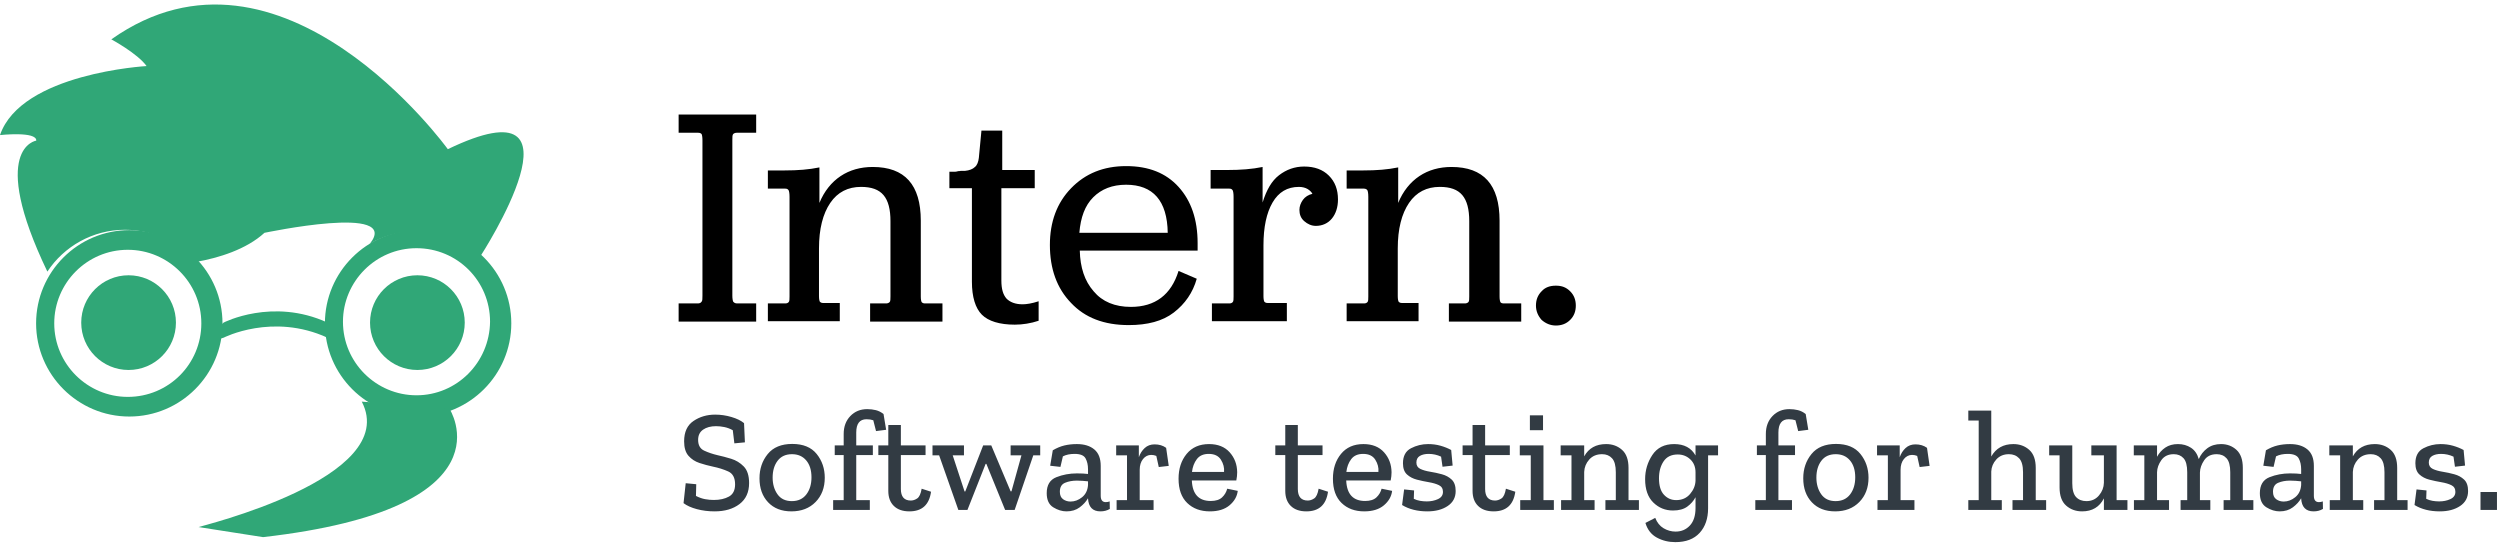
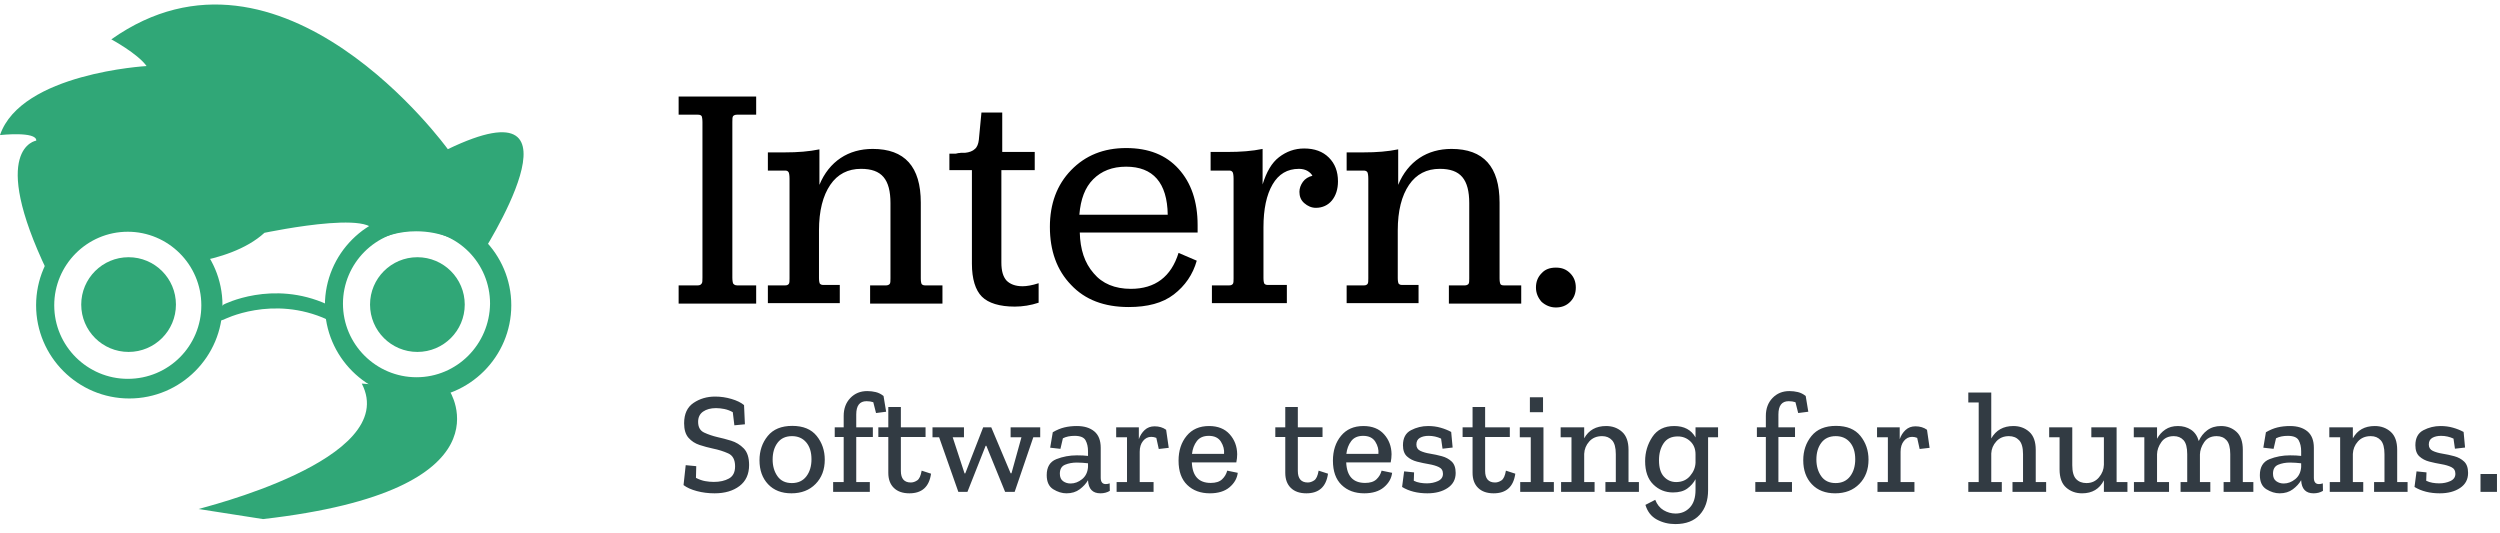
- <svg xmlns="http://www.w3.org/2000/svg" width="277" height="61">
-   <g fill="none" fill-rule="evenodd">
-     <g fill="#30A777" fill-rule="nonzero" transform="translate(0 .5)">
-       <path d="M37.005 35.687l-.726-.447c-6.084-2.791-11.498 0-11.498 0L24 35.91v1.228l.781-.223s5.414-2.791 11.498 0l.949.447-.223-1.675z" />
-       <circle cx="14.247" cy="35.247" r="5.247" />
-       <path d="M40.968 26.522c1.507-.893 3.293-1.395 5.135-1.395 2.679 0 5.079 1.005 6.921 2.679.056 0 .167.056.223.056 0 0 12.837-19.759-3.628-11.833 0 0-18.419-25.507-37.284-12.168 0 0 2.903 1.563 3.907 2.959 0 0-13.898.781-16.242 7.647 0 0 4.075-.447 4.019.614 0 0-5.358.781 1.228 14.512 1.842-2.791 5.023-4.633 8.595-4.633 3.126 0 5.916 1.395 7.814 3.572 2.568-.447 5.637-1.395 7.647-3.237.056 0 15.238-3.237 11.665 1.228z" />
-       <path d="M14.326 25C8.633 25 4 29.633 4 35.326c0 5.693 4.633 10.326 10.326 10.326 5.693 0 10.326-4.633 10.326-10.326C24.651 29.633 20.019 25 14.326 25zm-.167 18.475c-4.465 0-8.149-3.628-8.149-8.149 0-4.465 3.628-8.149 8.149-8.149 4.465 0 8.149 3.628 8.149 8.149 0 4.521-3.628 8.149-8.149 8.149zM46.326 25C40.633 25 36 29.633 36 35.326c0 5.693 4.633 10.326 10.326 10.326 5.693 0 10.326-4.633 10.326-10.326C56.651 29.633 52.019 25 46.326 25zm-.177 18.298c-4.465 0-8.149-3.628-8.149-8.149C38 30.684 41.628 27 46.149 27c4.521 0 8.149 3.628 8.149 8.149-.056 4.521-3.684 8.149-8.149 8.149z" />
-       <circle cx="46.247" cy="35.247" r="5.247" />
-       <path d="M40.084 44l9.712.781s7.256 11.051-20.651 14.233L22 57.898c0-.056 22.493-5.414 18.084-13.898z" />
+ <svg xmlns="http://www.w3.org/2000/svg" width="277" height="59" viewBox="0 0 277 59">
+   <g fill="none" fill-rule="evenodd" transform="translate(0 .5)">
+     <g fill="#30A777" fill-rule="nonzero">
+       <path d="M37.005,33.687 L36.279,33.24 C30.195,30.45 24.781,33.24 24.781,33.24 L24,33.91 L24,35.138 L24.781,34.915 C24.781,34.915 30.195,32.124 36.279,34.915 L37.228,35.361 L37.005,33.687 Z" />
+       <circle cx="14.247" cy="33.247" r="5.247" />
+       <path d="M40.968,26.522 C42.475,25.629 44.261,25.127 46.103,25.127 C48.782,25.127 51.182,26.131 53.024,27.806 C53.08,27.806 53.191,27.861 53.247,27.861 C53.247,27.861 66.085,8.103 49.619,16.029 C49.619,16.029 31.2,-9.479 12.335,3.861 C12.335,3.861 15.237,5.424 16.242,6.819 C16.242,6.819 2.344,7.601 0,14.466 C0,14.466 4.074,14.019 4.019,15.08 C4.019,15.08 -1.34,15.861 5.247,29.592 C7.088,26.801 10.27,24.959 13.842,24.959 C16.968,24.959 19.758,26.354 21.656,28.531 C24.224,28.085 27.293,27.136 29.303,25.294 C29.359,25.294 44.54,22.057 40.968,26.522 Z" />
+       <path d="M14.326 23C8.633 23 4 27.633 4 33.326 4 39.019 8.633 43.651 14.326 43.651 20.019 43.651 24.651 39.019 24.651 33.326 24.651 27.633 20.019 23 14.326 23zM14.158 41.475C9.693 41.475 6.009 37.847 6.009 33.326 6.009 28.861 9.637 25.177 14.158 25.177 18.623 25.177 22.307 28.805 22.307 33.326 22.307 37.847 18.679 41.475 14.158 41.475zM46.326 23C40.633 23 36 27.633 36 33.326 36 39.019 40.633 43.651 46.326 43.651 52.019 43.651 56.651 39.019 56.651 33.326 56.651 27.633 52.019 23 46.326 23zM46.149 41.298C41.684 41.298 38 37.67 38 33.149 38 28.684 41.628 25 46.149 25 50.67 25 54.298 28.628 54.298 33.149 54.242 37.67 50.614 41.298 46.149 41.298z" />
+       <circle cx="46.247" cy="33.247" r="5.247" />
+       <path d="M40.084,42 L49.796,42.781 C49.796,42.781 57.052,53.833 29.144,57.014 L22,55.898 C22,55.842 44.493,50.484 40.084,42 Z" />
    </g>
-     <path fill="#000" fill-rule="nonzero" d="M75.192 35.636V33.62h2.112c.192 0 .336-.048.432-.192.096-.096.096-.336.096-.672V15.524c0-.336-.048-.576-.096-.672-.096-.096-.192-.144-.432-.144h-2.112v-2.016h8.592v2.016h-2.112c-.192 0-.336.048-.432.144-.096.096-.096.336-.096.672v17.232c0 .336.048.576.096.672.096.096.192.192.432.192h2.112v2.016h-8.592zm9.888 0V33.62H87c.192 0 .288-.048.384-.144.096-.096.096-.336.096-.624v-11.04c0-.384-.048-.624-.096-.72-.096-.144-.192-.192-.384-.192h-1.92v-2.016h1.872c1.44 0 2.688-.096 3.84-.336v3.936c.528-1.296 1.344-2.304 2.352-2.976 1.008-.672 2.208-1.008 3.552-1.008 3.552 0 5.328 1.968 5.328 5.952v8.4c0 .336.048.528.096.624.096.096.192.144.384.144h1.92v2.016h-8.016V33.62h1.776c.144 0 .288-.048.384-.144.096-.096.096-.336.096-.624V24.5c0-1.296-.24-2.256-.768-2.88-.528-.624-1.344-.912-2.496-.912-1.44 0-2.592.576-3.408 1.776-.816 1.2-1.248 2.88-1.248 5.04v5.28c0 .336.048.528.096.624.096.096.192.144.384.144h1.824v2.016H85.08v.048zm20.112-14.784v-1.824h.576c.096 0 .192 0 .336-.048.144-.048.24 0 .336-.048h.48c.48-.048.864-.192 1.104-.432.24-.192.384-.576.432-1.008l.288-3.024h2.304v4.368h3.6v2.016h-3.696v10.224c0 .96.192 1.584.576 2.016.384.384.96.624 1.776.624.432 0 1.056-.096 1.776-.336v2.16c-.864.288-1.776.432-2.64.432-1.68 0-2.928-.384-3.648-1.104-.72-.72-1.104-1.968-1.104-3.648V20.852h-2.496zm11.136 6.288c0-2.544.768-4.656 2.352-6.288 1.584-1.632 3.6-2.448 6.096-2.448s4.416.768 5.808 2.304c1.392 1.536 2.112 3.6 2.112 6.24v.816H119.64c.048 1.872.528 3.36 1.536 4.512.96 1.152 2.352 1.728 4.128 1.728 2.688 0 4.464-1.344 5.28-3.984l2.016.864c-.432 1.536-1.296 2.784-2.544 3.744-1.248.96-2.928 1.392-4.992 1.392-2.736 0-4.848-.816-6.384-2.448-1.584-1.632-2.352-3.792-2.352-6.432zm3.264-1.344h9.792c-.048-3.552-1.632-5.328-4.608-5.328-1.536 0-2.736.48-3.648 1.392-.912.912-1.392 2.208-1.536 3.936zm14.544-4.944v-2.016h1.872c1.44 0 2.736-.096 3.888-.336v3.936c.432-1.392 1.008-2.4 1.824-3.024.816-.624 1.728-.96 2.784-.96 1.152 0 2.064.336 2.736 1.008.672.672 1.008 1.536 1.008 2.64 0 .864-.24 1.584-.672 2.112-.432.528-1.056.816-1.776.816-.48 0-.912-.192-1.296-.528s-.528-.768-.528-1.248c0-.384.144-.768.384-1.104.24-.336.624-.576 1.056-.672-.096-.192-.288-.384-.528-.528-.24-.144-.576-.24-.96-.24-1.296 0-2.256.576-2.928 1.728-.672 1.152-1.008 2.736-1.008 4.752v5.616c0 .336.048.528.096.624.096.096.192.144.384.144h2.112v2.016h-8.304V33.62h1.92c.192 0 .288-.048.384-.144.096-.096.096-.336.096-.624v-11.04c0-.384-.048-.624-.096-.72-.096-.144-.192-.192-.384-.192h-2.064v-.048zm15.072 14.784V33.62h1.92c.192 0 .288-.048.384-.144.096-.096.096-.336.096-.624v-11.04c0-.384-.048-.624-.096-.72-.048-.096-.192-.192-.384-.192h-1.92v-2.016h1.872c1.44 0 2.688-.096 3.84-.336v3.936c.528-1.296 1.344-2.304 2.352-2.976 1.008-.672 2.208-1.008 3.552-1.008 3.552 0 5.328 1.968 5.328 5.952v8.4c0 .336.048.528.096.624.048.096.192.144.384.144h1.92v2.016h-8.016V33.62h1.776c.144 0 .288-.048.384-.144.096-.096.096-.336.096-.624V24.5c0-1.296-.24-2.256-.768-2.88-.528-.624-1.344-.912-2.496-.912-1.44 0-2.592.576-3.408 1.776-.816 1.2-1.248 2.88-1.248 5.04v5.28c0 .336.048.528.096.624.096.096.192.144.384.144h1.824v2.016h-7.968v.048zm21.6-.192c-.384-.432-.624-.96-.624-1.584 0-.624.192-1.152.624-1.584.384-.432.912-.624 1.584-.624s1.152.192 1.584.624c.432.432.624.96.624 1.584 0 .624-.192 1.152-.624 1.584-.432.432-.96.624-1.584.624-.624 0-1.152-.24-1.584-.624z" />
-     <path fill="#323B43" d="M83 53.524c0 1.013-.355 1.789-1.064 2.328s-1.629.808-2.76.808c-.693 0-1.349-.083-1.968-.248s-1.109-.387-1.472-.664l.24-2.208 1.168.112-.032 1.296c.352.181.691.301 1.016.36.325.059.648.088.968.088.661 0 1.219-.125 1.672-.376.453-.251.68-.701.68-1.352 0-.725-.253-1.203-.76-1.432-.507-.229-1.075-.408-1.704-.536-.501-.107-.995-.24-1.48-.4-.485-.16-.891-.424-1.216-.792-.325-.368-.488-.904-.488-1.608 0-1.035.347-1.787 1.04-2.256.693-.469 1.493-.704 2.4-.704.608 0 1.211.088 1.808.264.597.176 1.061.403 1.392.68l.096 2.128-1.168.112-.176-1.456c-.309-.171-.624-.288-.944-.352-.32-.064-.624-.096-.912-.096-.587 0-1.064.128-1.432.384-.368.256-.552.635-.552 1.136 0 .587.224.984.672 1.192.448.208.944.376 1.488.504.448.096.944.227 1.488.392s1.013.451 1.408.856c.395.405.592 1.019.592 1.84zm8.384-.592c0 1.099-.339 1.995-1.016 2.688-.677.693-1.571 1.04-2.68 1.04-1.088 0-1.949-.336-2.584-1.008-.635-.672-.952-1.557-.952-2.656 0-1.045.304-1.941.912-2.688.608-.747 1.515-1.12 2.72-1.12 1.205 0 2.107.371 2.704 1.112.597.741.896 1.619.896 2.632zm-1.472-.048c0-.789-.195-1.413-.584-1.872-.389-.459-.915-.688-1.576-.688-.693 0-1.224.243-1.592.728-.368.485-.552 1.107-.552 1.864 0 .725.179 1.341.536 1.848.357.507.888.76 1.592.76.693 0 1.229-.248 1.608-.744.379-.496.568-1.128.568-1.896zm6.176-7.552c.331 0 .648.037.952.112.304.075.589.219.856.432l.288 1.744-1.12.144-.304-1.2c-.224-.075-.475-.112-.752-.112-.757 0-1.136.491-1.136 1.472v1.424h1.84v1.072h-1.84v4.992h1.504V56.5h-4.064v-1.088h1.168V50.42h-.992v-1.072h.992v-1.264c0-.811.245-1.472.736-1.984s1.115-.768 1.872-.768zm7.072 9.152c-.203 1.451-1.003 2.176-2.4 2.176-.736 0-1.309-.2-1.72-.6-.411-.4-.616-.957-.616-1.672V50.42H97.32v-1.072h1.104v-2.256h1.392v2.256h2.736v1.072h-2.736v3.76c0 .853.368 1.28 1.104 1.28.235 0 .469-.077.704-.232.235-.155.4-.515.496-1.08l1.04.336zm12.096-4.032h-.768l-2.064 6.048h-1.056l-2.08-5.104h-.08l-2.016 5.104h-1.008l-2.128-6.048h-.736v-1.104h3.488v1.104h-1.248l1.312 4h.08l1.984-5.104h.896l2.144 5.088h.096l1.104-3.984h-1.2v-1.104h3.28v1.104zm1.392-.56c.437-.256.867-.435 1.288-.536.421-.101.883-.152 1.384-.152.811 0 1.453.197 1.928.592.475.395.712 1.003.712 1.824v3.312c0 .469.187.704.56.704.149 0 .293-.027.432-.08l.016.832c-.299.181-.645.272-1.04.272-.864 0-1.323-.48-1.376-1.44v-.016c-.213.373-.52.709-.92 1.008-.4.299-.888.448-1.464.448-.491 0-.979-.149-1.464-.448-.485-.299-.728-.821-.728-1.568 0-.896.355-1.485 1.064-1.768.709-.283 1.469-.424 2.28-.424.491 0 .901.021 1.232.064v-.528c0-.469-.091-.869-.272-1.2-.181-.331-.587-.496-1.216-.496-.512 0-.944.091-1.296.272l-.272 1.168-1.136-.128.288-1.712zm3.904 3.856v-.416c-.192-.021-.392-.04-.6-.056-.208-.016-.419-.024-.632-.024-.491 0-.928.08-1.312.24-.384.16-.576.491-.576.992 0 .384.12.661.36.832.24.171.515.256.824.256.459 0 .885-.16 1.28-.48.395-.32.613-.768.656-1.344zm7.376-4.512c.501 0 .928.128 1.28.384l.288 2-1.104.128-.272-1.232c-.181-.075-.368-.112-.56-.112-.363 0-.667.152-.912.456-.245.304-.368.701-.368 1.192v3.36h1.536V56.5h-4.096v-1.088h1.152v-4.96h-1.2v-1.104h2.512v1.312c.139-.405.355-.744.648-1.016s.659-.408 1.096-.408zm9.216 5.152c-.075.619-.379 1.152-.912 1.6-.533.448-1.259.672-2.176.672-1.035 0-1.872-.309-2.512-.928-.64-.619-.96-1.515-.96-2.688 0-1.109.299-2.027.896-2.752.597-.725 1.424-1.088 2.48-1.088.981 0 1.744.304 2.288.912.544.608.821 1.344.832 2.208 0 .288-.032.592-.096.912h-4.928c.064 1.515.763 2.272 2.096 2.272.555 0 .973-.133 1.256-.4.283-.267.472-.587.568-.96l1.168.24zm-1.52-2.096c.043-.469-.072-.92-.344-1.352-.272-.432-.723-.648-1.352-.648-.587 0-1.027.195-1.32.584-.293.389-.472.861-.536 1.416h3.552zm11.52 2.192c-.203 1.451-1.003 2.176-2.4 2.176-.736 0-1.309-.2-1.72-.6-.411-.4-.616-.957-.616-1.672V50.42h-1.104v-1.072h1.104v-2.256h1.392v2.256h2.736v1.072H143.8v3.76c0 .853.368 1.28 1.104 1.28.235 0 .469-.077.704-.232.235-.155.4-.515.496-1.08l1.04.336zm7.104-.096c-.075.619-.379 1.152-.912 1.6-.533.448-1.259.672-2.176.672-1.035 0-1.872-.309-2.512-.928-.64-.619-.96-1.515-.96-2.688 0-1.109.299-2.027.896-2.752.597-.725 1.424-1.088 2.48-1.088.981 0 1.744.304 2.288.912.544.608.821 1.344.832 2.208 0 .288-.032.592-.096.912h-4.928c.064 1.515.763 2.272 2.096 2.272.555 0 .973-.133 1.256-.4.283-.267.472-.587.568-.96l1.168.24zm-1.52-2.096c.043-.469-.072-.92-.344-1.352-.272-.432-.723-.648-1.352-.648-.587 0-1.027.195-1.32.584-.293.389-.472.861-.536 1.416h3.552zm8.56 2.112c0 .715-.296 1.269-.888 1.664-.592.395-1.341.592-2.248.592-1.099 0-2.032-.235-2.8-.704l.224-1.728 1.104.112-.032.928c.213.107.445.181.696.224.251.043.499.064.744.064.459 0 .872-.085 1.24-.256.368-.171.552-.437.552-.8 0-.352-.149-.6-.448-.744-.299-.144-.669-.253-1.112-.328-.443-.075-.883-.168-1.32-.28-.437-.112-.805-.304-1.104-.576-.299-.272-.448-.685-.448-1.24 0-.8.296-1.355.888-1.664.592-.309 1.224-.464 1.896-.464.491 0 .952.061 1.384.184.432.123.824.28 1.176.472l.16 1.728-1.12.128-.16-1.12c-.437-.203-.896-.304-1.376-.304-.395 0-.72.075-.976.224s-.384.395-.384.736c0 .331.147.565.44.704.293.139.656.243 1.088.312.432.069.864.163 1.296.28.432.117.795.315 1.088.592.293.277.44.699.44 1.264zm6.608.08c-.203 1.451-1.003 2.176-2.4 2.176-.736 0-1.309-.2-1.72-.6-.411-.4-.616-.957-.616-1.672V50.42h-1.104v-1.072h1.104v-2.256h1.392v2.256h2.736v1.072h-2.736v3.76c0 .853.368 1.28 1.104 1.28.235 0 .469-.077.704-.232.235-.155.4-.515.496-1.08l1.04.336zm1.616-6.816V46.02h1.456v1.648h-1.456zm2.656 8.832h-3.728v-1.088h1.168v-4.96h-1.216v-1.104h2.624v6.064h1.152V56.5zm9.424 0h-3.712v-1.088h1.152v-3.088c0-.725-.139-1.24-.416-1.544-.277-.304-.645-.456-1.104-.456-.597 0-1.072.197-1.424.592-.352.395-.539.853-.56 1.376v3.12h1.152V56.5h-3.712v-1.088h1.152v-4.96h-1.2v-1.104h2.608v1.216c.501-.907 1.312-1.36 2.432-1.36.693 0 1.28.213 1.76.64s.72 1.093.72 2v3.568h1.152V56.5zm8.768-6.048h-1.104v5.872c0 1.131-.312 2.037-.936 2.72-.624.683-1.523 1.024-2.696 1.024-.747 0-1.429-.168-2.048-.504-.619-.336-1.04-.877-1.264-1.624l1.088-.56c.203.523.512.907.928 1.152.416.245.859.368 1.328.368.64 0 1.168-.224 1.584-.672.416-.448.624-1.093.624-1.936v-1.2c-.213.405-.517.752-.912 1.04-.395.288-.923.432-1.584.432-.853 0-1.581-.296-2.184-.888-.603-.592-.904-1.453-.904-2.584 0-.981.267-1.875.8-2.68.533-.805 1.339-1.208 2.416-1.208 1.109 0 1.899.421 2.368 1.264v-1.12h2.496v1.104zm-2.496 2.816v-.928c0-.597-.192-1.077-.576-1.44-.384-.363-.848-.544-1.392-.544-.704 0-1.227.253-1.568.76-.341.507-.512 1.133-.512 1.88 0 .821.184 1.429.552 1.824.368.395.819.592 1.352.592.64 0 1.152-.224 1.536-.672.384-.448.587-.939.608-1.472zm10.4-7.936c.331 0 .648.037.952.112.304.075.589.219.856.432l.288 1.744-1.12.144-.304-1.2c-.224-.075-.475-.112-.752-.112-.757 0-1.136.491-1.136 1.472v1.424h1.84v1.072h-1.84v4.992h1.504V56.5h-4.064v-1.088h1.168V50.42h-.992v-1.072h.992v-1.264c0-.811.245-1.472.736-1.984s1.115-.768 1.872-.768zm8.768 7.6c0 1.099-.339 1.995-1.016 2.688-.677.693-1.571 1.04-2.68 1.04-1.088 0-1.949-.336-2.584-1.008-.635-.672-.952-1.557-.952-2.656 0-1.045.304-1.941.912-2.688.608-.747 1.515-1.12 2.72-1.12 1.205 0 2.107.371 2.704 1.112.597.741.896 1.619.896 2.632zm-1.472-.048c0-.789-.195-1.413-.584-1.872-.389-.459-.915-.688-1.576-.688-.693 0-1.224.243-1.592.728-.368.485-.552 1.107-.552 1.864 0 .725.179 1.341.536 1.848.357.507.888.76 1.592.76.693 0 1.229-.248 1.608-.744.379-.496.568-1.128.568-1.896zm6.672-3.648c.501 0 .928.128 1.28.384l.288 2-1.104.128-.272-1.232c-.181-.075-.368-.112-.56-.112-.363 0-.667.152-.912.456-.245.304-.368.701-.368 1.192v3.36h1.536V56.5h-4.096v-1.088h1.152v-4.96h-1.2v-1.104h2.512v1.312c.139-.405.355-.744.648-1.016s.659-.408 1.096-.408zm14.48 7.264h-3.728v-1.088h1.168v-3.088c0-.725-.144-1.24-.432-1.544-.288-.304-.667-.456-1.136-.456-.576 0-1.04.195-1.392.584-.352.389-.539.835-.56 1.336v3.168h1.168V56.5h-3.712v-1.088h1.152v-8.816h-1.152v-1.104h2.544v5.088c.523-.917 1.339-1.376 2.448-1.376.693 0 1.28.213 1.76.64s.72 1.093.72 2v3.568h1.152V56.5zm9.008 0h-2.608v-1.28c-.491.96-1.296 1.44-2.416 1.44-.693 0-1.283-.213-1.768-.64-.485-.427-.728-1.099-.728-2.016v-3.552h-1.152v-1.104h2.56v4.192c0 .725.141 1.237.424 1.536.283.299.664.448 1.144.448.576 0 1.04-.211 1.392-.632.352-.421.533-.888.544-1.4v-3.04h-1.392v-1.104h2.8v6.064h1.2V56.5zm13.952 0h-3.296v-1.088h.736v-3.088c0-.725-.136-1.24-.408-1.544-.272-.304-.637-.456-1.096-.456-.619 0-1.08.224-1.384.672-.304.448-.461.901-.472 1.36v3.056h1.152V56.5h-3.296v-1.088h.736v-3.088c0-.736-.136-1.253-.408-1.552-.272-.299-.632-.448-1.08-.448-.608 0-1.067.219-1.376.656-.309.437-.469.885-.48 1.344v3.088h1.328V56.5h-3.888v-1.088h1.152v-4.96h-1.168v-1.104H239v1.264c.224-.416.528-.755.912-1.016s.853-.392 1.408-.392c.544 0 1.024.136 1.44.408.416.272.704.691.864 1.256.213-.491.528-.891.944-1.2.416-.309.923-.464 1.52-.464.672 0 1.243.213 1.712.64.469.427.704 1.093.704 2v3.568h1.168V56.5zm1.392-6.608c.437-.256.867-.435 1.288-.536.421-.101.883-.152 1.384-.152.811 0 1.453.197 1.928.592.475.395.712 1.003.712 1.824v3.312c0 .469.187.704.56.704.149 0 .293-.027.432-.08l.016.832c-.299.181-.645.272-1.04.272-.864 0-1.323-.48-1.376-1.44v-.016c-.213.373-.52.709-.92 1.008-.4.299-.888.448-1.464.448-.491 0-.979-.149-1.464-.448-.485-.299-.728-.821-.728-1.568 0-.896.355-1.485 1.064-1.768.709-.283 1.469-.424 2.28-.424.491 0 .901.021 1.232.064v-.528c0-.469-.091-.869-.272-1.2-.181-.331-.587-.496-1.216-.496-.512 0-.944.091-1.296.272l-.272 1.168-1.136-.128.288-1.712zm3.904 3.856v-.416c-.192-.021-.392-.04-.6-.056-.208-.016-.419-.024-.632-.024-.491 0-.928.08-1.312.24-.384.16-.576.491-.576.992 0 .384.12.661.36.832.24.171.515.256.824.256.459 0 .885-.16 1.28-.48.395-.32.613-.768.656-1.344zM266.76 56.5h-3.712v-1.088h1.152v-3.088c0-.725-.139-1.24-.416-1.544-.277-.304-.645-.456-1.104-.456-.597 0-1.072.197-1.424.592-.352.395-.539.853-.56 1.376v3.12h1.152V56.5h-3.712v-1.088h1.152v-4.96h-1.2v-1.104h2.608v1.216c.501-.907 1.312-1.36 2.432-1.36.693 0 1.28.213 1.76.64s.72 1.093.72 2v3.568h1.152V56.5zm6.704-2.096c0 .715-.296 1.269-.888 1.664-.592.395-1.341.592-2.248.592-1.099 0-2.032-.235-2.8-.704l.224-1.728 1.104.112-.032.928c.213.107.445.181.696.224.251.043.499.064.744.064.459 0 .872-.085 1.24-.256.368-.171.552-.437.552-.8 0-.352-.149-.6-.448-.744-.299-.144-.669-.253-1.112-.328-.443-.075-.883-.168-1.32-.28-.437-.112-.805-.304-1.104-.576-.299-.272-.448-.685-.448-1.24 0-.8.296-1.355.888-1.664.592-.309 1.224-.464 1.896-.464.491 0 .952.061 1.384.184.432.123.824.28 1.176.472l.16 1.728-1.12.128-.16-1.12c-.437-.203-.896-.304-1.376-.304-.395 0-.72.075-.976.224s-.384.395-.384.736c0 .331.147.565.44.704.293.139.656.243 1.088.312.432.069.864.163 1.296.28.432.117.795.315 1.088.592.293.277.44.699.44 1.264zm1.376 2.096v-1.984h1.824V56.5h-1.824z" />
+     <g fill="#000" fill-rule="nonzero" transform="translate(75 10)">
+       <path d="M.192 23.136L.192 21.12 2.304 21.12C2.496 21.12 2.64 21.072 2.736 20.928 2.832 20.832 2.832 20.592 2.832 20.256L2.832 3.024C2.832 2.688 2.784 2.448 2.736 2.352 2.64 2.256 2.544 2.208 2.304 2.208L.192 2.208.192.192 8.784.192 8.784 2.208 6.672 2.208C6.48 2.208 6.336 2.256 6.24 2.352 6.144 2.448 6.144 2.688 6.144 3.024L6.144 20.256C6.144 20.592 6.192 20.832 6.24 20.928 6.336 21.024 6.432 21.12 6.672 21.12L8.784 21.12 8.784 23.136.192 23.136zM10.08 23.136L10.08 21.12 12 21.12C12.192 21.12 12.288 21.072 12.384 20.976 12.48 20.88 12.48 20.64 12.48 20.352L12.48 9.312C12.48 8.928 12.432 8.688 12.384 8.592 12.288 8.448 12.192 8.4 12 8.4L10.08 8.4 10.08 6.384 11.952 6.384C13.392 6.384 14.64 6.288 15.792 6.048L15.792 9.984C16.32 8.688 17.136 7.68 18.144 7.008 19.152 6.336 20.352 6 21.696 6 25.248 6 27.024 7.968 27.024 11.952L27.024 20.352C27.024 20.688 27.072 20.88 27.12 20.976 27.216 21.072 27.312 21.12 27.504 21.12L29.424 21.12 29.424 23.136 21.408 23.136 21.408 21.12 23.184 21.12C23.328 21.12 23.472 21.072 23.568 20.976 23.664 20.88 23.664 20.64 23.664 20.352L23.664 12C23.664 10.704 23.424 9.744 22.896 9.12 22.368 8.496 21.552 8.208 20.4 8.208 18.96 8.208 17.808 8.784 16.992 9.984 16.176 11.184 15.744 12.864 15.744 15.024L15.744 20.304C15.744 20.64 15.792 20.832 15.84 20.928 15.936 21.024 16.032 21.072 16.224 21.072L18.048 21.072 18.048 23.088 10.08 23.088 10.08 23.136zM30.192 8.352L30.192 6.528C30.192 6.528 30.24 6.528 30.288 6.528 30.336 6.528 30.384 6.528 30.48 6.528 30.576 6.528 30.672 6.528 30.768 6.528 30.864 6.528 30.96 6.528 31.104 6.48 31.248 6.432 31.344 6.48 31.44 6.432 31.536 6.432 31.632 6.432 31.68 6.432 31.776 6.432 31.824 6.432 31.872 6.432 31.92 6.432 31.92 6.432 31.92 6.432 32.4 6.384 32.784 6.24 33.024 6 33.264 5.808 33.408 5.424 33.456 4.992L33.744 1.968 36.048 1.968 36.048 6.336 39.648 6.336 39.648 8.352 35.952 8.352 35.952 18.576C35.952 19.536 36.144 20.16 36.528 20.592 36.912 20.976 37.488 21.216 38.304 21.216 38.736 21.216 39.36 21.12 40.08 20.88L40.08 23.04C39.216 23.328 38.304 23.472 37.44 23.472 35.76 23.472 34.512 23.088 33.792 22.368 33.072 21.648 32.688 20.4 32.688 18.72L32.688 8.352 30.192 8.352 30.192 8.352zM41.328 14.64C41.328 12.096 42.096 9.984 43.68 8.352 45.264 6.72 47.28 5.904 49.776 5.904 52.272 5.904 54.192 6.672 55.584 8.208 56.976 9.744 57.696 11.808 57.696 14.448L57.696 15.264 44.64 15.264C44.688 17.136 45.168 18.624 46.176 19.776 47.136 20.928 48.528 21.504 50.304 21.504 52.992 21.504 54.768 20.16 55.584 17.52L57.6 18.384C57.168 19.92 56.304 21.168 55.056 22.128 53.808 23.088 52.128 23.52 50.064 23.52 47.328 23.52 45.216 22.704 43.68 21.072 42.096 19.44 41.328 17.28 41.328 14.64zM44.592 13.296L54.384 13.296C54.336 9.744 52.752 7.968 49.776 7.968 48.24 7.968 47.04 8.448 46.128 9.36 45.216 10.272 44.736 11.568 44.592 13.296zM59.136 8.352L59.136 6.336 61.008 6.336C62.448 6.336 63.744 6.24 64.896 6L64.896 9.936C65.328 8.544 65.904 7.536 66.72 6.912 67.536 6.288 68.448 5.952 69.504 5.952 70.656 5.952 71.568 6.288 72.24 6.96 72.912 7.632 73.248 8.496 73.248 9.6 73.248 10.464 73.008 11.184 72.576 11.712 72.144 12.24 71.52 12.528 70.8 12.528 70.32 12.528 69.888 12.336 69.504 12 69.12 11.664 68.976 11.232 68.976 10.752 68.976 10.368 69.12 9.984 69.36 9.648 69.6 9.312 69.984 9.072 70.416 8.976 70.32 8.784 70.128 8.592 69.888 8.448 69.648 8.304 69.312 8.208 68.928 8.208 67.632 8.208 66.672 8.784 66 9.936 65.328 11.088 64.992 12.672 64.992 14.688L64.992 20.304C64.992 20.64 65.04 20.832 65.088 20.928 65.184 21.024 65.28 21.072 65.472 21.072L67.584 21.072 67.584 23.088 59.28 23.088 59.28 21.12 61.2 21.12C61.392 21.12 61.488 21.072 61.584 20.976 61.68 20.88 61.68 20.64 61.68 20.352L61.68 9.312C61.68 8.928 61.632 8.688 61.584 8.592 61.488 8.448 61.392 8.4 61.2 8.4L59.136 8.4 59.136 8.352zM74.208 23.136L74.208 21.12 76.128 21.12C76.32 21.12 76.416 21.072 76.512 20.976 76.608 20.88 76.608 20.64 76.608 20.352L76.608 9.312C76.608 8.928 76.56 8.688 76.512 8.592 76.464 8.496 76.32 8.4 76.128 8.4L74.208 8.4 74.208 6.384 76.08 6.384C77.52 6.384 78.768 6.288 79.92 6.048L79.92 9.984C80.448 8.688 81.264 7.68 82.272 7.008 83.28 6.336 84.48 6 85.824 6 89.376 6 91.152 7.968 91.152 11.952L91.152 20.352C91.152 20.688 91.2 20.88 91.248 20.976 91.296 21.072 91.44 21.12 91.632 21.12L93.552 21.12 93.552 23.136 85.536 23.136 85.536 21.12 87.312 21.12C87.456 21.12 87.6 21.072 87.696 20.976 87.792 20.88 87.792 20.64 87.792 20.352L87.792 12C87.792 10.704 87.552 9.744 87.024 9.12 86.496 8.496 85.68 8.208 84.528 8.208 83.088 8.208 81.936 8.784 81.12 9.984 80.304 11.184 79.872 12.864 79.872 15.024L79.872 20.304C79.872 20.64 79.92 20.832 79.968 20.928 80.064 21.024 80.16 21.072 80.352 21.072L82.176 21.072 82.176 23.088 74.208 23.088 74.208 23.136zM95.808 22.944C95.424 22.512 95.184 21.984 95.184 21.36 95.184 20.736 95.376 20.208 95.808 19.776 96.192 19.344 96.72 19.152 97.392 19.152 98.064 19.152 98.544 19.344 98.976 19.776 99.408 20.208 99.6 20.736 99.6 21.36 99.6 21.984 99.408 22.512 98.976 22.944 98.544 23.376 98.016 23.568 97.392 23.568 96.768 23.568 96.24 23.328 95.808 22.944z" />
+     </g>
+     <path fill="#323B43" d="M83,51.024 C83,52.037 82.645,52.813 81.936,53.352 C81.227,53.891 80.307,54.16 79.176,54.16 C78.483,54.16 77.827,54.077 77.208,53.912 C76.589,53.747 76.099,53.525 75.736,53.248 L75.976,51.04 L77.144,51.152 L77.112,52.448 C77.464,52.629 77.803,52.749 78.128,52.808 C78.453,52.867 78.776,52.896 79.096,52.896 C79.757,52.896 80.315,52.771 80.768,52.52 C81.221,52.269 81.448,51.819 81.448,51.168 C81.448,50.443 81.195,49.965 80.688,49.736 C80.181,49.507 79.613,49.328 78.984,49.2 C78.483,49.093 77.989,48.96 77.504,48.8 C77.019,48.64 76.613,48.376 76.288,48.008 C75.963,47.64 75.8,47.104 75.8,46.4 C75.8,45.365 76.147,44.613 76.84,44.144 C77.533,43.675 78.333,43.44 79.24,43.44 C79.848,43.44 80.451,43.528 81.048,43.704 C81.645,43.88 82.109,44.107 82.44,44.384 L82.536,46.512 L81.368,46.624 L81.192,45.168 C80.883,44.997 80.568,44.88 80.248,44.816 C79.928,44.752 79.624,44.72 79.336,44.72 C78.749,44.72 78.272,44.848 77.904,45.104 C77.536,45.36 77.352,45.739 77.352,46.24 C77.352,46.827 77.576,47.224 78.024,47.432 C78.472,47.64 78.968,47.808 79.512,47.936 C79.96,48.032 80.456,48.163 81,48.328 C81.544,48.493 82.013,48.779 82.408,49.184 C82.803,49.589 83,50.203 83,51.024 Z M91.384,50.432 C91.384,51.531 91.045,52.427 90.368,53.12 C89.691,53.813 88.797,54.16 87.688,54.16 C86.6,54.16 85.739,53.824 85.104,53.152 C84.469,52.48 84.152,51.595 84.152,50.496 C84.152,49.451 84.456,48.555 85.064,47.808 C85.672,47.061 86.579,46.688 87.784,46.688 C88.989,46.688 89.891,47.059 90.488,47.8 C91.085,48.541 91.384,49.419 91.384,50.432 Z M89.912,50.384 C89.912,49.595 89.717,48.971 89.328,48.512 C88.939,48.053 88.413,47.824 87.752,47.824 C87.059,47.824 86.528,48.067 86.16,48.552 C85.792,49.037 85.608,49.659 85.608,50.416 C85.608,51.141 85.787,51.757 86.144,52.264 C86.501,52.771 87.032,53.024 87.736,53.024 C88.429,53.024 88.965,52.776 89.344,52.28 C89.723,51.784 89.912,51.152 89.912,50.384 Z M96.088,42.832 C96.419,42.832 96.736,42.869 97.04,42.944 C97.344,43.019 97.629,43.163 97.896,43.376 L98.184,45.12 L97.064,45.264 L96.76,44.064 C96.536,43.989 96.285,43.952 96.008,43.952 C95.251,43.952 94.872,44.443 94.872,45.424 L94.872,46.848 L96.712,46.848 L96.712,47.92 L94.872,47.92 L94.872,52.912 L96.376,52.912 L96.376,54 L92.312,54 L92.312,52.912 L93.48,52.912 L93.48,47.92 L92.488,47.92 L92.488,46.848 L93.48,46.848 L93.48,45.584 C93.48,44.773 93.725,44.112 94.216,43.6 C94.707,43.088 95.331,42.832 96.088,42.832 Z M103.16,51.984 C102.957,53.435 102.157,54.16 100.76,54.16 C100.024,54.16 99.451,53.96 99.04,53.56 C98.629,53.16 98.424,52.603 98.424,51.888 L98.424,47.92 L97.32,47.92 L97.32,46.848 L98.424,46.848 L98.424,44.592 L99.816,44.592 L99.816,46.848 L102.552,46.848 L102.552,47.92 L99.816,47.92 L99.816,51.68 C99.816,52.533 100.184,52.96 100.92,52.96 C101.155,52.96 101.389,52.883 101.624,52.728 C101.859,52.573 102.024,52.213 102.12,51.648 L103.16,51.984 Z M115.256,47.952 L114.488,47.952 L112.424,54 L111.368,54 L109.288,48.896 L109.208,48.896 L107.192,54 L106.184,54 L104.056,47.952 L103.32,47.952 L103.32,46.848 L106.808,46.848 L106.808,47.952 L105.56,47.952 L106.872,51.952 L106.952,51.952 L108.936,46.848 L109.832,46.848 L111.976,51.936 L112.072,51.936 L113.176,47.952 L111.976,47.952 L111.976,46.848 L115.256,46.848 L115.256,47.952 Z M116.648,47.392 C117.085,47.136 117.515,46.957 117.936,46.856 C118.357,46.755 118.819,46.704 119.32,46.704 C120.131,46.704 120.773,46.901 121.248,47.296 C121.723,47.691 121.96,48.299 121.96,49.12 L121.96,52.432 C121.96,52.901 122.147,53.136 122.52,53.136 C122.669,53.136 122.813,53.109 122.952,53.056 L122.968,53.888 C122.669,54.069 122.323,54.16 121.928,54.16 C121.064,54.16 120.605,53.68 120.552,52.72 L120.552,52.704 C120.339,53.077 120.032,53.413 119.632,53.712 C119.232,54.011 118.744,54.16 118.168,54.16 C117.677,54.16 117.189,54.011 116.704,53.712 C116.219,53.413 115.976,52.891 115.976,52.144 C115.976,51.248 116.331,50.659 117.04,50.376 C117.749,50.093 118.509,49.952 119.32,49.952 C119.811,49.952 120.221,49.973 120.552,50.016 L120.552,49.488 C120.552,49.019 120.461,48.619 120.28,48.288 C120.099,47.957 119.693,47.792 119.064,47.792 C118.552,47.792 118.12,47.883 117.768,48.064 L117.496,49.232 L116.36,49.104 L116.648,47.392 Z M120.552,51.248 L120.552,50.832 C120.36,50.811 120.16,50.792 119.952,50.776 C119.744,50.76 119.533,50.752 119.32,50.752 C118.829,50.752 118.392,50.832 118.008,50.992 C117.624,51.152 117.432,51.483 117.432,51.984 C117.432,52.368 117.552,52.645 117.792,52.816 C118.032,52.987 118.307,53.072 118.616,53.072 C119.075,53.072 119.501,52.912 119.896,52.592 C120.291,52.272 120.509,51.824 120.552,51.248 Z M127.928,46.736 C128.429,46.736 128.856,46.864 129.208,47.12 L129.496,49.12 L128.392,49.248 L128.12,48.016 C127.939,47.941 127.752,47.904 127.56,47.904 C127.197,47.904 126.893,48.056 126.648,48.36 C126.403,48.664 126.28,49.061 126.28,49.552 L126.28,52.912 L127.816,52.912 L127.816,54 L123.72,54 L123.72,52.912 L124.872,52.912 L124.872,47.952 L123.672,47.952 L123.672,46.848 L126.184,46.848 L126.184,48.16 C126.323,47.755 126.539,47.416 126.832,47.144 C127.125,46.872 127.491,46.736 127.928,46.736 Z M137.144,51.888 C137.069,52.507 136.765,53.04 136.232,53.488 C135.699,53.936 134.973,54.16 134.056,54.16 C133.021,54.16 132.184,53.851 131.544,53.232 C130.904,52.613 130.584,51.717 130.584,50.544 C130.584,49.435 130.883,48.517 131.48,47.792 C132.077,47.067 132.904,46.704 133.96,46.704 C134.941,46.704 135.704,47.008 136.248,47.616 C136.792,48.224 137.069,48.96 137.08,49.824 C137.08,50.112 137.048,50.416 136.984,50.736 L132.056,50.736 C132.12,52.251 132.819,53.008 134.152,53.008 C134.707,53.008 135.125,52.875 135.408,52.608 C135.691,52.341 135.88,52.021 135.976,51.648 L137.144,51.888 Z M135.624,49.792 C135.667,49.323 135.552,48.872 135.28,48.44 C135.008,48.008 134.557,47.792 133.928,47.792 C133.341,47.792 132.901,47.987 132.608,48.376 C132.315,48.765 132.136,49.237 132.072,49.792 L135.624,49.792 Z M147.144,51.984 C146.941,53.435 146.141,54.16 144.744,54.16 C144.008,54.16 143.435,53.96 143.024,53.56 C142.613,53.16 142.408,52.603 142.408,51.888 L142.408,47.92 L141.304,47.92 L141.304,46.848 L142.408,46.848 L142.408,44.592 L143.8,44.592 L143.8,46.848 L146.536,46.848 L146.536,47.92 L143.8,47.92 L143.8,51.68 C143.8,52.533 144.168,52.96 144.904,52.96 C145.139,52.96 145.373,52.883 145.608,52.728 C145.843,52.573 146.008,52.213 146.104,51.648 L147.144,51.984 Z M154.248,51.888 C154.173,52.507 153.869,53.04 153.336,53.488 C152.803,53.936 152.077,54.16 151.16,54.16 C150.125,54.16 149.288,53.851 148.648,53.232 C148.008,52.613 147.688,51.717 147.688,50.544 C147.688,49.435 147.987,48.517 148.584,47.792 C149.181,47.067 150.008,46.704 151.064,46.704 C152.045,46.704 152.808,47.008 153.352,47.616 C153.896,48.224 154.173,48.96 154.184,49.824 C154.184,50.112 154.152,50.416 154.088,50.736 L149.16,50.736 C149.224,52.251 149.923,53.008 151.256,53.008 C151.811,53.008 152.229,52.875 152.512,52.608 C152.795,52.341 152.984,52.021 153.08,51.648 L154.248,51.888 Z M152.728,49.792 C152.771,49.323 152.656,48.872 152.384,48.44 C152.112,48.008 151.661,47.792 151.032,47.792 C150.445,47.792 150.005,47.987 149.712,48.376 C149.419,48.765 149.24,49.237 149.176,49.792 L152.728,49.792 Z M161.288,51.904 C161.288,52.619 160.992,53.173 160.4,53.568 C159.808,53.963 159.059,54.16 158.152,54.16 C157.053,54.16 156.12,53.925 155.352,53.456 L155.576,51.728 L156.68,51.84 L156.648,52.768 C156.861,52.875 157.093,52.949 157.344,52.992 C157.595,53.035 157.843,53.056 158.088,53.056 C158.547,53.056 158.96,52.971 159.328,52.8 C159.696,52.629 159.88,52.363 159.88,52 C159.88,51.648 159.731,51.4 159.432,51.256 C159.133,51.112 158.763,51.003 158.32,50.928 C157.877,50.853 157.437,50.76 157,50.648 C156.563,50.536 156.195,50.344 155.896,50.072 C155.597,49.8 155.448,49.387 155.448,48.832 C155.448,48.032 155.744,47.477 156.336,47.168 C156.928,46.859 157.56,46.704 158.232,46.704 C158.723,46.704 159.184,46.765 159.616,46.888 C160.048,47.011 160.44,47.168 160.792,47.36 L160.952,49.088 L159.832,49.216 L159.672,48.096 C159.235,47.893 158.776,47.792 158.296,47.792 C157.901,47.792 157.576,47.867 157.32,48.016 C157.064,48.165 156.936,48.411 156.936,48.752 C156.936,49.083 157.083,49.317 157.376,49.456 C157.669,49.595 158.032,49.699 158.464,49.768 C158.896,49.837 159.328,49.931 159.76,50.048 C160.192,50.165 160.555,50.363 160.848,50.64 C161.141,50.917 161.288,51.339 161.288,51.904 Z M167.896,51.984 C167.693,53.435 166.893,54.16 165.496,54.16 C164.76,54.16 164.187,53.96 163.776,53.56 C163.365,53.16 163.16,52.603 163.16,51.888 L163.16,47.92 L162.056,47.92 L162.056,46.848 L163.16,46.848 L163.16,44.592 L164.552,44.592 L164.552,46.848 L167.288,46.848 L167.288,47.92 L164.552,47.92 L164.552,51.68 C164.552,52.533 164.92,52.96 165.656,52.96 C165.891,52.96 166.125,52.883 166.36,52.728 C166.595,52.573 166.76,52.213 166.856,51.648 L167.896,51.984 Z M169.512,45.168 L169.512,43.52 L170.968,43.52 L170.968,45.168 L169.512,45.168 Z M172.168,54 L168.44,54 L168.44,52.912 L169.608,52.912 L169.608,47.952 L168.392,47.952 L168.392,46.848 L171.016,46.848 L171.016,52.912 L172.168,52.912 L172.168,54 Z M181.592,54 L177.88,54 L177.88,52.912 L179.032,52.912 L179.032,49.824 C179.032,49.099 178.893,48.584 178.616,48.28 C178.339,47.976 177.971,47.824 177.512,47.824 C176.915,47.824 176.44,48.021 176.088,48.416 C175.736,48.811 175.549,49.269 175.528,49.792 L175.528,52.912 L176.68,52.912 L176.68,54 L172.968,54 L172.968,52.912 L174.12,52.912 L174.12,47.952 L172.92,47.952 L172.92,46.848 L175.528,46.848 L175.528,48.064 C176.029,47.157 176.84,46.704 177.96,46.704 C178.653,46.704 179.24,46.917 179.72,47.344 C180.2,47.771 180.44,48.437 180.44,49.344 L180.44,52.912 L181.592,52.912 L181.592,54 Z M190.36,47.952 L189.256,47.952 L189.256,53.824 C189.256,54.955 188.944,55.861 188.32,56.544 C187.696,57.227 186.797,57.568 185.624,57.568 C184.877,57.568 184.195,57.4 183.576,57.064 C182.957,56.728 182.536,56.187 182.312,55.44 L183.4,54.88 C183.603,55.403 183.912,55.787 184.328,56.032 C184.744,56.277 185.187,56.4 185.656,56.4 C186.296,56.4 186.824,56.176 187.24,55.728 C187.656,55.28 187.864,54.635 187.864,53.792 L187.864,52.592 C187.651,52.997 187.347,53.344 186.952,53.632 C186.557,53.92 186.029,54.064 185.368,54.064 C184.515,54.064 183.787,53.768 183.184,53.176 C182.581,52.584 182.28,51.723 182.28,50.592 C182.28,49.611 182.547,48.717 183.08,47.912 C183.613,47.107 184.419,46.704 185.496,46.704 C186.605,46.704 187.395,47.125 187.864,47.968 L187.864,46.848 L190.36,46.848 L190.36,47.952 Z M187.864,50.768 L187.864,49.84 C187.864,49.243 187.672,48.763 187.288,48.4 C186.904,48.037 186.44,47.856 185.896,47.856 C185.192,47.856 184.669,48.109 184.328,48.616 C183.987,49.123 183.816,49.749 183.816,50.496 C183.816,51.317 184,51.925 184.368,52.32 C184.736,52.715 185.187,52.912 185.72,52.912 C186.36,52.912 186.872,52.688 187.256,52.24 C187.64,51.792 187.843,51.301 187.864,50.768 Z M198.264,42.832 C198.595,42.832 198.912,42.869 199.216,42.944 C199.52,43.019 199.805,43.163 200.072,43.376 L200.36,45.12 L199.24,45.264 L198.936,44.064 C198.712,43.989 198.461,43.952 198.184,43.952 C197.427,43.952 197.048,44.443 197.048,45.424 L197.048,46.848 L198.888,46.848 L198.888,47.92 L197.048,47.92 L197.048,52.912 L198.552,52.912 L198.552,54 L194.488,54 L194.488,52.912 L195.656,52.912 L195.656,47.92 L194.664,47.92 L194.664,46.848 L195.656,46.848 L195.656,45.584 C195.656,44.773 195.901,44.112 196.392,43.6 C196.883,43.088 197.507,42.832 198.264,42.832 Z M207.032,50.432 C207.032,51.531 206.693,52.427 206.016,53.12 C205.339,53.813 204.445,54.16 203.336,54.16 C202.248,54.16 201.387,53.824 200.752,53.152 C200.117,52.48 199.8,51.595 199.8,50.496 C199.8,49.451 200.104,48.555 200.712,47.808 C201.32,47.061 202.227,46.688 203.432,46.688 C204.637,46.688 205.539,47.059 206.136,47.8 C206.733,48.541 207.032,49.419 207.032,50.432 Z M205.56,50.384 C205.56,49.595 205.365,48.971 204.976,48.512 C204.587,48.053 204.061,47.824 203.4,47.824 C202.707,47.824 202.176,48.067 201.808,48.552 C201.44,49.037 201.256,49.659 201.256,50.416 C201.256,51.141 201.435,51.757 201.792,52.264 C202.149,52.771 202.68,53.024 203.384,53.024 C204.077,53.024 204.613,52.776 204.992,52.28 C205.371,51.784 205.56,51.152 205.56,50.384 Z M212.232,46.736 C212.733,46.736 213.16,46.864 213.512,47.12 L213.8,49.12 L212.696,49.248 L212.424,48.016 C212.243,47.941 212.056,47.904 211.864,47.904 C211.501,47.904 211.197,48.056 210.952,48.36 C210.707,48.664 210.584,49.061 210.584,49.552 L210.584,52.912 L212.12,52.912 L212.12,54 L208.024,54 L208.024,52.912 L209.176,52.912 L209.176,47.952 L207.976,47.952 L207.976,46.848 L210.488,46.848 L210.488,48.16 C210.627,47.755 210.843,47.416 211.136,47.144 C211.429,46.872 211.795,46.736 212.232,46.736 Z M226.712,54 L222.984,54 L222.984,52.912 L224.152,52.912 L224.152,49.824 C224.152,49.099 224.008,48.584 223.72,48.28 C223.432,47.976 223.053,47.824 222.584,47.824 C222.008,47.824 221.544,48.019 221.192,48.408 C220.84,48.797 220.653,49.243 220.632,49.744 L220.632,52.912 L221.8,52.912 L221.8,54 L218.088,54 L218.088,52.912 L219.24,52.912 L219.24,44.096 L218.088,44.096 L218.088,42.992 L220.632,42.992 L220.632,48.08 C221.155,47.163 221.971,46.704 223.08,46.704 C223.773,46.704 224.36,46.917 224.84,47.344 C225.32,47.771 225.56,48.437 225.56,49.344 L225.56,52.912 L226.712,52.912 L226.712,54 Z M235.72,54 L233.112,54 L233.112,52.72 C232.621,53.68 231.816,54.16 230.696,54.16 C230.003,54.16 229.413,53.947 228.928,53.52 C228.443,53.093 228.2,52.421 228.2,51.504 L228.2,47.952 L227.048,47.952 L227.048,46.848 L229.608,46.848 L229.608,51.04 C229.608,51.765 229.749,52.277 230.032,52.576 C230.315,52.875 230.696,53.024 231.176,53.024 C231.752,53.024 232.216,52.813 232.568,52.392 C232.92,51.971 233.101,51.504 233.112,50.992 L233.112,47.952 L231.72,47.952 L231.72,46.848 L234.52,46.848 L234.52,52.912 L235.72,52.912 L235.72,54 Z M249.672,54 L246.376,54 L246.376,52.912 L247.112,52.912 L247.112,49.824 C247.112,49.099 246.976,48.584 246.704,48.28 C246.432,47.976 246.067,47.824 245.608,47.824 C244.989,47.824 244.528,48.048 244.224,48.496 C243.92,48.944 243.763,49.397 243.752,49.856 L243.752,52.912 L244.904,52.912 L244.904,54 L241.608,54 L241.608,52.912 L242.344,52.912 L242.344,49.824 C242.344,49.088 242.208,48.571 241.936,48.272 C241.664,47.973 241.304,47.824 240.856,47.824 C240.248,47.824 239.789,48.043 239.48,48.48 C239.171,48.917 239.011,49.365 239,49.824 L239,52.912 L240.328,52.912 L240.328,54 L236.44,54 L236.44,52.912 L237.592,52.912 L237.592,47.952 L236.424,47.952 L236.424,46.848 L239,46.848 L239,48.112 C239.224,47.696 239.528,47.357 239.912,47.096 C240.296,46.835 240.765,46.704 241.32,46.704 C241.864,46.704 242.344,46.84 242.76,47.112 C243.176,47.384 243.464,47.803 243.624,48.368 C243.837,47.877 244.152,47.477 244.568,47.168 C244.984,46.859 245.491,46.704 246.088,46.704 C246.76,46.704 247.331,46.917 247.8,47.344 C248.269,47.771 248.504,48.437 248.504,49.344 L248.504,52.912 L249.672,52.912 L249.672,54 Z M251.064,47.392 C251.501,47.136 251.931,46.957 252.352,46.856 C252.773,46.755 253.235,46.704 253.736,46.704 C254.547,46.704 255.189,46.901 255.664,47.296 C256.139,47.691 256.376,48.299 256.376,49.12 L256.376,52.432 C256.376,52.901 256.563,53.136 256.936,53.136 C257.085,53.136 257.229,53.109 257.368,53.056 L257.384,53.888 C257.085,54.069 256.739,54.16 256.344,54.16 C255.48,54.16 255.021,53.68 254.968,52.72 L254.968,52.704 C254.755,53.077 254.448,53.413 254.048,53.712 C253.648,54.011 253.16,54.16 252.584,54.16 C252.093,54.16 251.605,54.011 251.12,53.712 C250.635,53.413 250.392,52.891 250.392,52.144 C250.392,51.248 250.747,50.659 251.456,50.376 C252.165,50.093 252.925,49.952 253.736,49.952 C254.227,49.952 254.637,49.973 254.968,50.016 L254.968,49.488 C254.968,49.019 254.877,48.619 254.696,48.288 C254.515,47.957 254.109,47.792 253.48,47.792 C252.968,47.792 252.536,47.883 252.184,48.064 L251.912,49.232 L250.776,49.104 L251.064,47.392 Z M254.968,51.248 L254.968,50.832 C254.776,50.811 254.576,50.792 254.368,50.776 C254.16,50.76 253.949,50.752 253.736,50.752 C253.245,50.752 252.808,50.832 252.424,50.992 C252.04,51.152 251.848,51.483 251.848,51.984 C251.848,52.368 251.968,52.645 252.208,52.816 C252.448,52.987 252.723,53.072 253.032,53.072 C253.491,53.072 253.917,52.912 254.312,52.592 C254.707,52.272 254.925,51.824 254.968,51.248 Z M266.76,54 L263.048,54 L263.048,52.912 L264.2,52.912 L264.2,49.824 C264.2,49.099 264.061,48.584 263.784,48.28 C263.507,47.976 263.139,47.824 262.68,47.824 C262.083,47.824 261.608,48.021 261.256,48.416 C260.904,48.811 260.717,49.269 260.696,49.792 L260.696,52.912 L261.848,52.912 L261.848,54 L258.136,54 L258.136,52.912 L259.288,52.912 L259.288,47.952 L258.088,47.952 L258.088,46.848 L260.696,46.848 L260.696,48.064 C261.197,47.157 262.008,46.704 263.128,46.704 C263.821,46.704 264.408,46.917 264.888,47.344 C265.368,47.771 265.608,48.437 265.608,49.344 L265.608,52.912 L266.76,52.912 L266.76,54 Z M273.464,51.904 C273.464,52.619 273.168,53.173 272.576,53.568 C271.984,53.963 271.235,54.16 270.328,54.16 C269.229,54.16 268.296,53.925 267.528,53.456 L267.752,51.728 L268.856,51.84 L268.824,52.768 C269.037,52.875 269.269,52.949 269.52,52.992 C269.771,53.035 270.019,53.056 270.264,53.056 C270.723,53.056 271.136,52.971 271.504,52.8 C271.872,52.629 272.056,52.363 272.056,52 C272.056,51.648 271.907,51.4 271.608,51.256 C271.309,51.112 270.939,51.003 270.496,50.928 C270.053,50.853 269.613,50.76 269.176,50.648 C268.739,50.536 268.371,50.344 268.072,50.072 C267.773,49.8 267.624,49.387 267.624,48.832 C267.624,48.032 267.92,47.477 268.512,47.168 C269.104,46.859 269.736,46.704 270.408,46.704 C270.899,46.704 271.36,46.765 271.792,46.888 C272.224,47.011 272.616,47.168 272.968,47.36 L273.128,49.088 L272.008,49.216 L271.848,48.096 C271.411,47.893 270.952,47.792 270.472,47.792 C270.077,47.792 269.752,47.867 269.496,48.016 C269.24,48.165 269.112,48.411 269.112,48.752 C269.112,49.083 269.259,49.317 269.552,49.456 C269.845,49.595 270.208,49.699 270.64,49.768 C271.072,49.837 271.504,49.931 271.936,50.048 C272.368,50.165 272.731,50.363 273.024,50.64 C273.317,50.917 273.464,51.339 273.464,51.904 Z M274.84,54 L274.84,52.016 L276.664,52.016 L276.664,54 L274.84,54 Z" />
  </g>
</svg>
